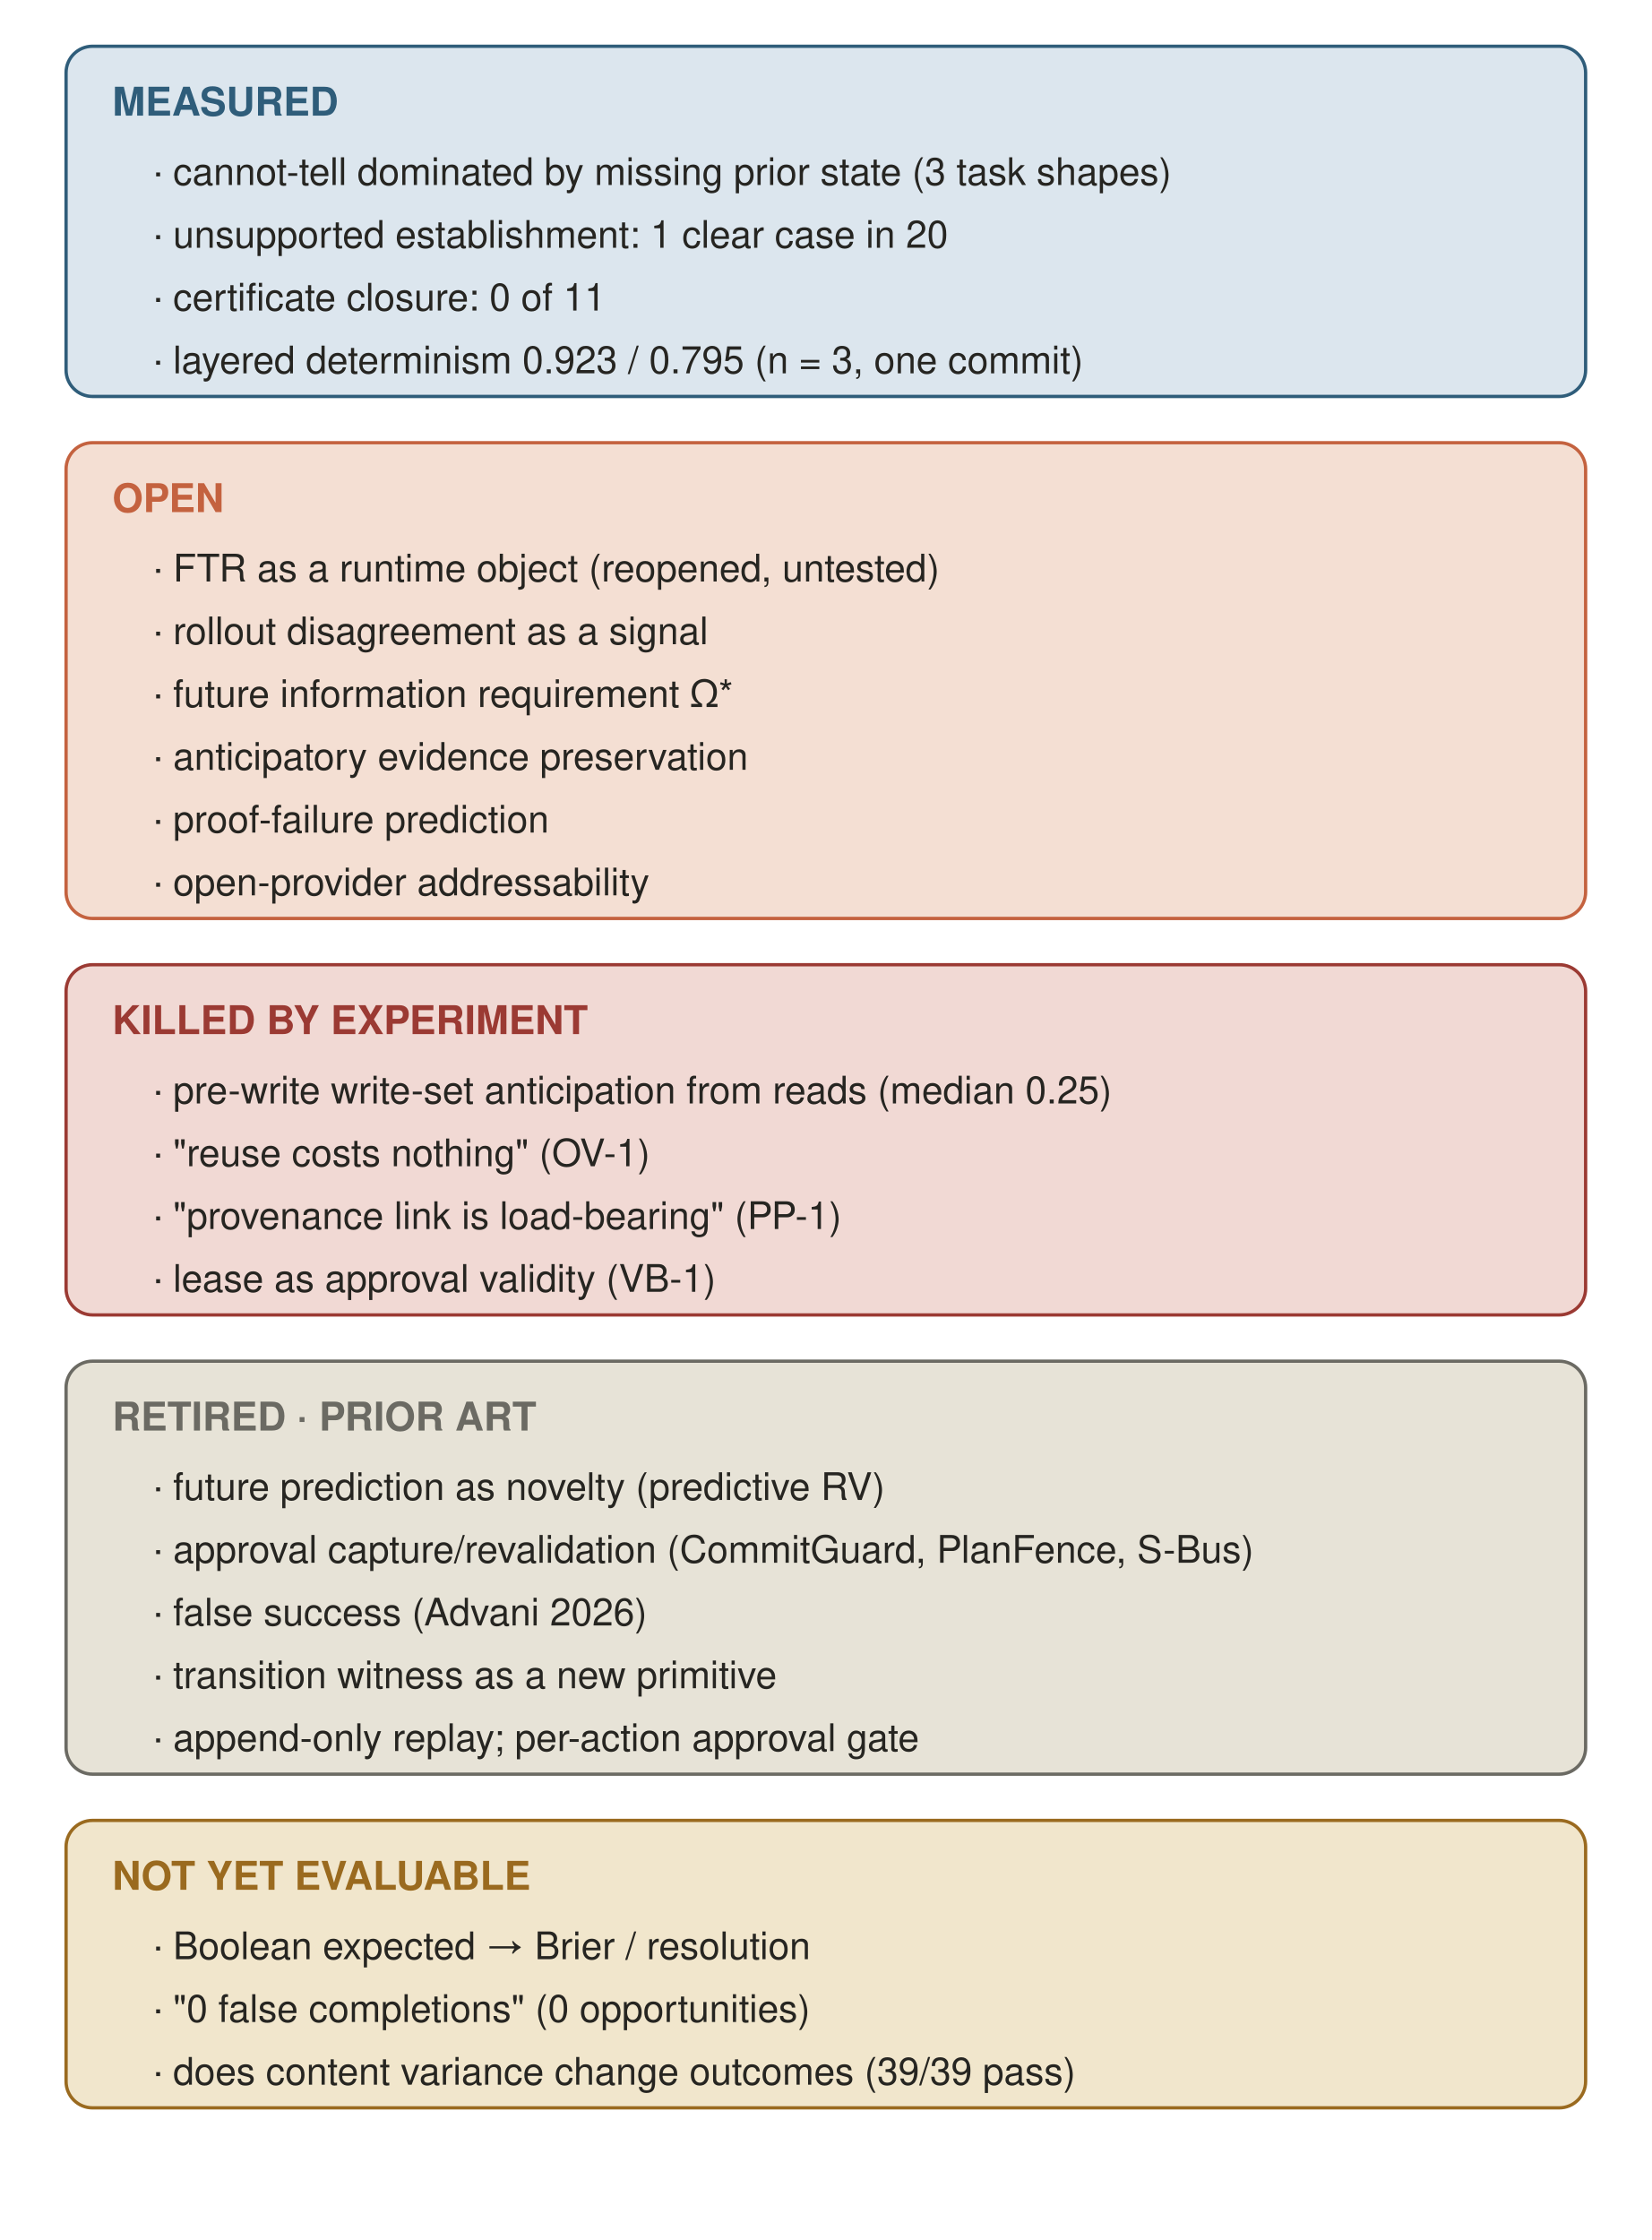
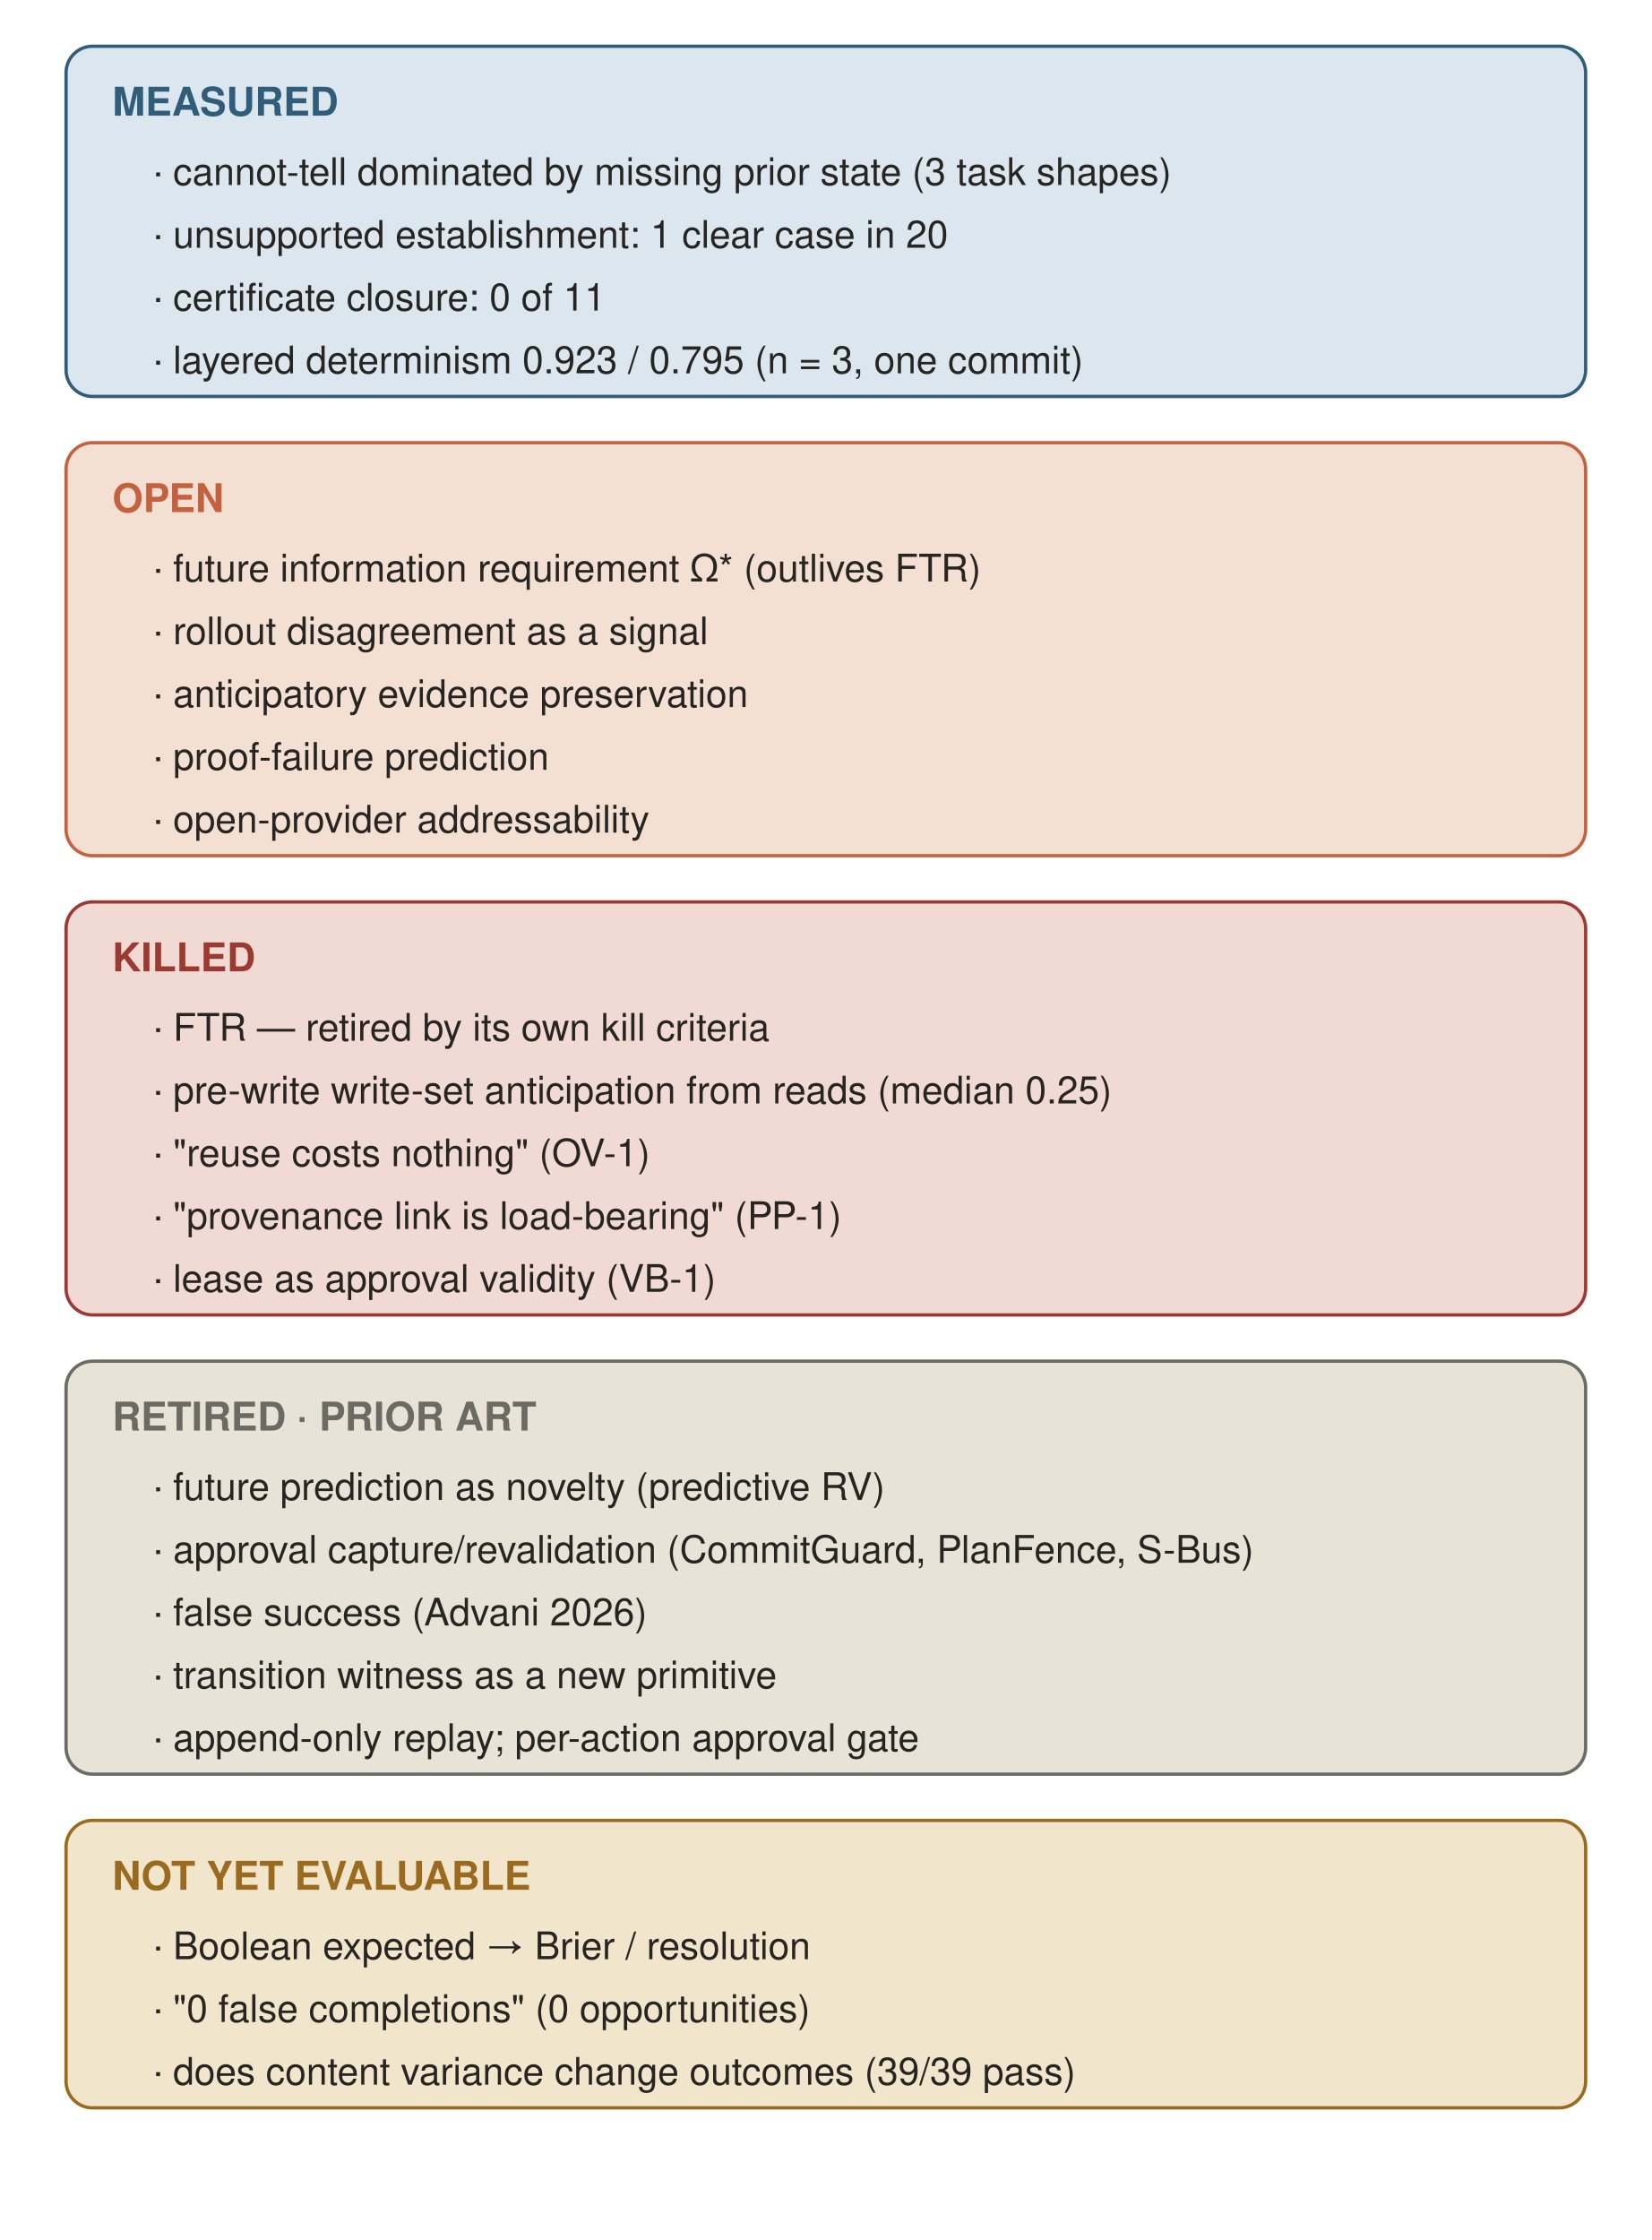
<svg xmlns="http://www.w3.org/2000/svg" width="500" height="678" viewBox="0 0 500 678" role="img" aria-labelledby="t d">
  <rect x="20" y="14" width="460" height="106" rx="8" fill="#dce6ee" stroke="#2f5d7a" stroke-width="1" />
  <text x="34" y="35" font-family="ui-sans-serif, -apple-system, 'Segoe UI', Helvetica, Arial, sans-serif" font-size="12" font-weight="800" fill="#2f5d7a" text-anchor="start">MEASURED</text>
  <text x="46" y="56" font-family="ui-sans-serif, -apple-system, 'Segoe UI', Helvetica, Arial, sans-serif" font-size="11.5" font-weight="400" fill="#262521" text-anchor="start">· cannot-tell dominated by missing prior state (3 task shapes)</text>
  <text x="46" y="75" font-family="ui-sans-serif, -apple-system, 'Segoe UI', Helvetica, Arial, sans-serif" font-size="11.5" font-weight="400" fill="#262521" text-anchor="start">· unsupported establishment: 1 clear case in 20</text>
  <text x="46" y="94" font-family="ui-sans-serif, -apple-system, 'Segoe UI', Helvetica, Arial, sans-serif" font-size="11.5" font-weight="400" fill="#262521" text-anchor="start">· certificate closure: 0 of 11</text>
  <text x="46" y="113" font-family="ui-sans-serif, -apple-system, 'Segoe UI', Helvetica, Arial, sans-serif" font-size="11.5" font-weight="400" fill="#262521" text-anchor="start">· layered determinism 0.923 / 0.795 (n = 3, one commit)</text>
-   <rect x="20" y="134" width="460" height="144" rx="8" fill="#f4dfd3" stroke="#c4623f" stroke-width="1" />
+   <rect x="20" y="134" width="460" height="125" rx="8" fill="#f4dfd3" stroke="#c4623f" stroke-width="1" />
  <text x="34" y="155" font-family="ui-sans-serif, -apple-system, 'Segoe UI', Helvetica, Arial, sans-serif" font-size="12" font-weight="800" fill="#c4623f" text-anchor="start">OPEN</text>
-   <text x="46" y="176" font-family="ui-sans-serif, -apple-system, 'Segoe UI', Helvetica, Arial, sans-serif" font-size="11.5" font-weight="400" fill="#262521" text-anchor="start">· FTR as a runtime object (reopened, untested)</text>
+   <text x="46" y="176" font-family="ui-sans-serif, -apple-system, 'Segoe UI', Helvetica, Arial, sans-serif" font-size="11.5" font-weight="400" fill="#262521" text-anchor="start">· future information requirement Ω* (outlives FTR)</text>
  <text x="46" y="195" font-family="ui-sans-serif, -apple-system, 'Segoe UI', Helvetica, Arial, sans-serif" font-size="11.5" font-weight="400" fill="#262521" text-anchor="start">· rollout disagreement as a signal</text>
-   <text x="46" y="214" font-family="ui-sans-serif, -apple-system, 'Segoe UI', Helvetica, Arial, sans-serif" font-size="11.5" font-weight="400" fill="#262521" text-anchor="start">· future information requirement Ω*</text>
-   <text x="46" y="233" font-family="ui-sans-serif, -apple-system, 'Segoe UI', Helvetica, Arial, sans-serif" font-size="11.5" font-weight="400" fill="#262521" text-anchor="start">· anticipatory evidence preservation</text>
-   <text x="46" y="252" font-family="ui-sans-serif, -apple-system, 'Segoe UI', Helvetica, Arial, sans-serif" font-size="11.5" font-weight="400" fill="#262521" text-anchor="start">· proof-failure prediction</text>
-   <text x="46" y="271" font-family="ui-sans-serif, -apple-system, 'Segoe UI', Helvetica, Arial, sans-serif" font-size="11.5" font-weight="400" fill="#262521" text-anchor="start">· open-provider addressability</text>
-   <rect x="20" y="292" width="460" height="106" rx="8" fill="#f1d9d4" stroke="#9b3a33" stroke-width="1" />
-   <text x="34" y="313" font-family="ui-sans-serif, -apple-system, 'Segoe UI', Helvetica, Arial, sans-serif" font-size="12" font-weight="800" fill="#9b3a33" text-anchor="start">KILLED BY EXPERIMENT</text>
+   <text x="46" y="214" font-family="ui-sans-serif, -apple-system, 'Segoe UI', Helvetica, Arial, sans-serif" font-size="11.5" font-weight="400" fill="#262521" text-anchor="start">· anticipatory evidence preservation</text>
+   <text x="46" y="233" font-family="ui-sans-serif, -apple-system, 'Segoe UI', Helvetica, Arial, sans-serif" font-size="11.5" font-weight="400" fill="#262521" text-anchor="start">· proof-failure prediction</text>
+   <text x="46" y="252" font-family="ui-sans-serif, -apple-system, 'Segoe UI', Helvetica, Arial, sans-serif" font-size="11.5" font-weight="400" fill="#262521" text-anchor="start">· open-provider addressability</text>
+   <rect x="20" y="273" width="460" height="125" rx="8" fill="#f1d9d4" stroke="#9b3a33" stroke-width="1" />
+   <text x="34" y="294" font-family="ui-sans-serif, -apple-system, 'Segoe UI', Helvetica, Arial, sans-serif" font-size="12" font-weight="800" fill="#9b3a33" text-anchor="start">KILLED</text>
+   <text x="46" y="315" font-family="ui-sans-serif, -apple-system, 'Segoe UI', Helvetica, Arial, sans-serif" font-size="11.5" font-weight="400" fill="#262521" text-anchor="start">· FTR — retired by its own kill criteria</text>
  <text x="46" y="334" font-family="ui-sans-serif, -apple-system, 'Segoe UI', Helvetica, Arial, sans-serif" font-size="11.5" font-weight="400" fill="#262521" text-anchor="start">· pre-write write-set anticipation from reads (median 0.25)</text>
  <text x="46" y="353" font-family="ui-sans-serif, -apple-system, 'Segoe UI', Helvetica, Arial, sans-serif" font-size="11.5" font-weight="400" fill="#262521" text-anchor="start">· "reuse costs nothing" (OV-1)</text>
  <text x="46" y="372" font-family="ui-sans-serif, -apple-system, 'Segoe UI', Helvetica, Arial, sans-serif" font-size="11.5" font-weight="400" fill="#262521" text-anchor="start">· "provenance link is load-bearing" (PP-1)</text>
  <text x="46" y="391" font-family="ui-sans-serif, -apple-system, 'Segoe UI', Helvetica, Arial, sans-serif" font-size="11.5" font-weight="400" fill="#262521" text-anchor="start">· lease as approval validity (VB-1)</text>
  <rect x="20" y="412" width="460" height="125" rx="8" fill="#e7e3d7" stroke="#6b6a63" stroke-width="1" />
  <text x="34" y="433" font-family="ui-sans-serif, -apple-system, 'Segoe UI', Helvetica, Arial, sans-serif" font-size="12" font-weight="800" fill="#6b6a63" text-anchor="start">RETIRED · PRIOR ART</text>
  <text x="46" y="454" font-family="ui-sans-serif, -apple-system, 'Segoe UI', Helvetica, Arial, sans-serif" font-size="11.5" font-weight="400" fill="#262521" text-anchor="start">· future prediction as novelty (predictive RV)</text>
  <text x="46" y="473" font-family="ui-sans-serif, -apple-system, 'Segoe UI', Helvetica, Arial, sans-serif" font-size="11.5" font-weight="400" fill="#262521" text-anchor="start">· approval capture/revalidation (CommitGuard, PlanFence, S-Bus)</text>
  <text x="46" y="492" font-family="ui-sans-serif, -apple-system, 'Segoe UI', Helvetica, Arial, sans-serif" font-size="11.5" font-weight="400" fill="#262521" text-anchor="start">· false success (Advani 2026)</text>
  <text x="46" y="511" font-family="ui-sans-serif, -apple-system, 'Segoe UI', Helvetica, Arial, sans-serif" font-size="11.5" font-weight="400" fill="#262521" text-anchor="start">· transition witness as a new primitive</text>
  <text x="46" y="530" font-family="ui-sans-serif, -apple-system, 'Segoe UI', Helvetica, Arial, sans-serif" font-size="11.5" font-weight="400" fill="#262521" text-anchor="start">· append-only replay; per-action approval gate</text>
  <rect x="20" y="551" width="460" height="87" rx="8" fill="#f1e6cc" stroke="#9a6a1f" stroke-width="1" />
  <text x="34" y="572" font-family="ui-sans-serif, -apple-system, 'Segoe UI', Helvetica, Arial, sans-serif" font-size="12" font-weight="800" fill="#9a6a1f" text-anchor="start">NOT YET EVALUABLE</text>
  <text x="46" y="593" font-family="ui-sans-serif, -apple-system, 'Segoe UI', Helvetica, Arial, sans-serif" font-size="11.5" font-weight="400" fill="#262521" text-anchor="start">· Boolean expected → Brier / resolution</text>
  <text x="46" y="612" font-family="ui-sans-serif, -apple-system, 'Segoe UI', Helvetica, Arial, sans-serif" font-size="11.5" font-weight="400" fill="#262521" text-anchor="start">· "0 false completions" (0 opportunities)</text>
  <text x="46" y="631" font-family="ui-sans-serif, -apple-system, 'Segoe UI', Helvetica, Arial, sans-serif" font-size="11.5" font-weight="400" fill="#262521" text-anchor="start">· does content variance change outcomes (39/39 pass)</text>
</svg>
